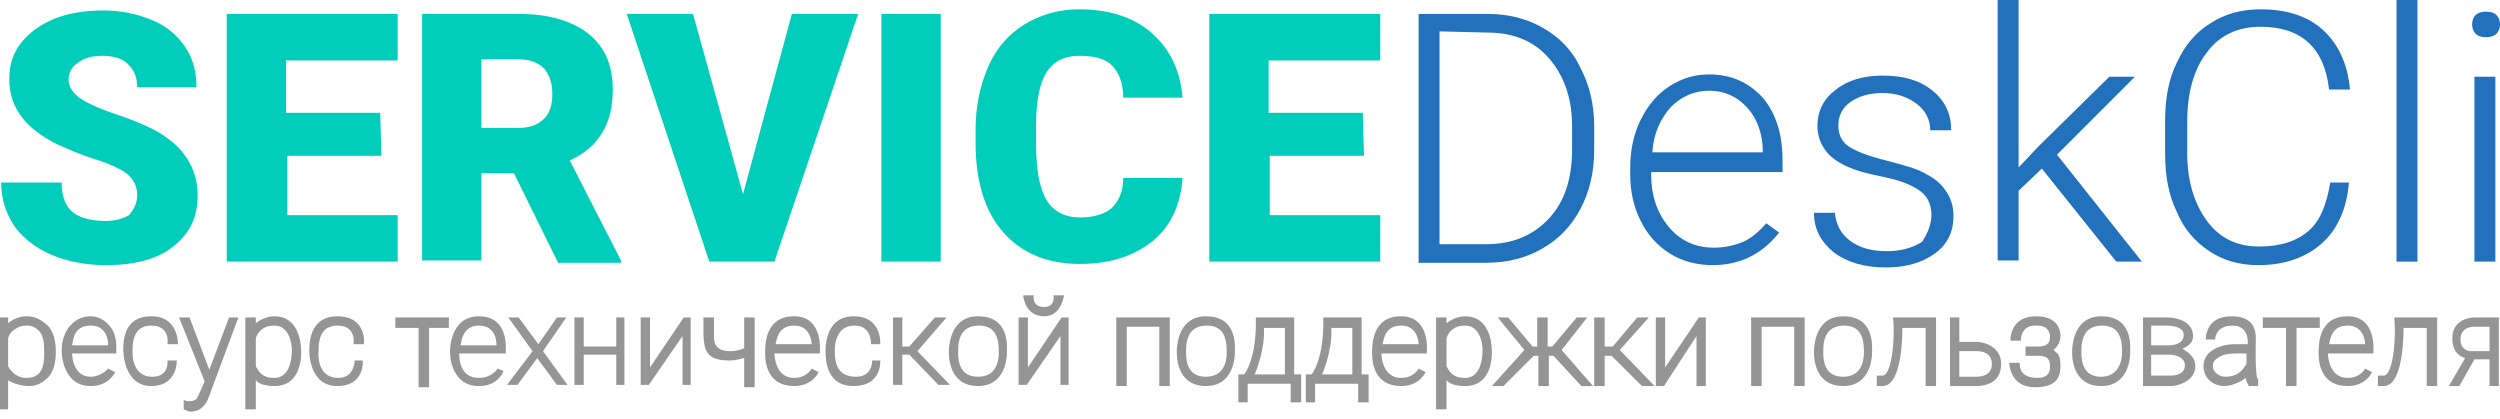
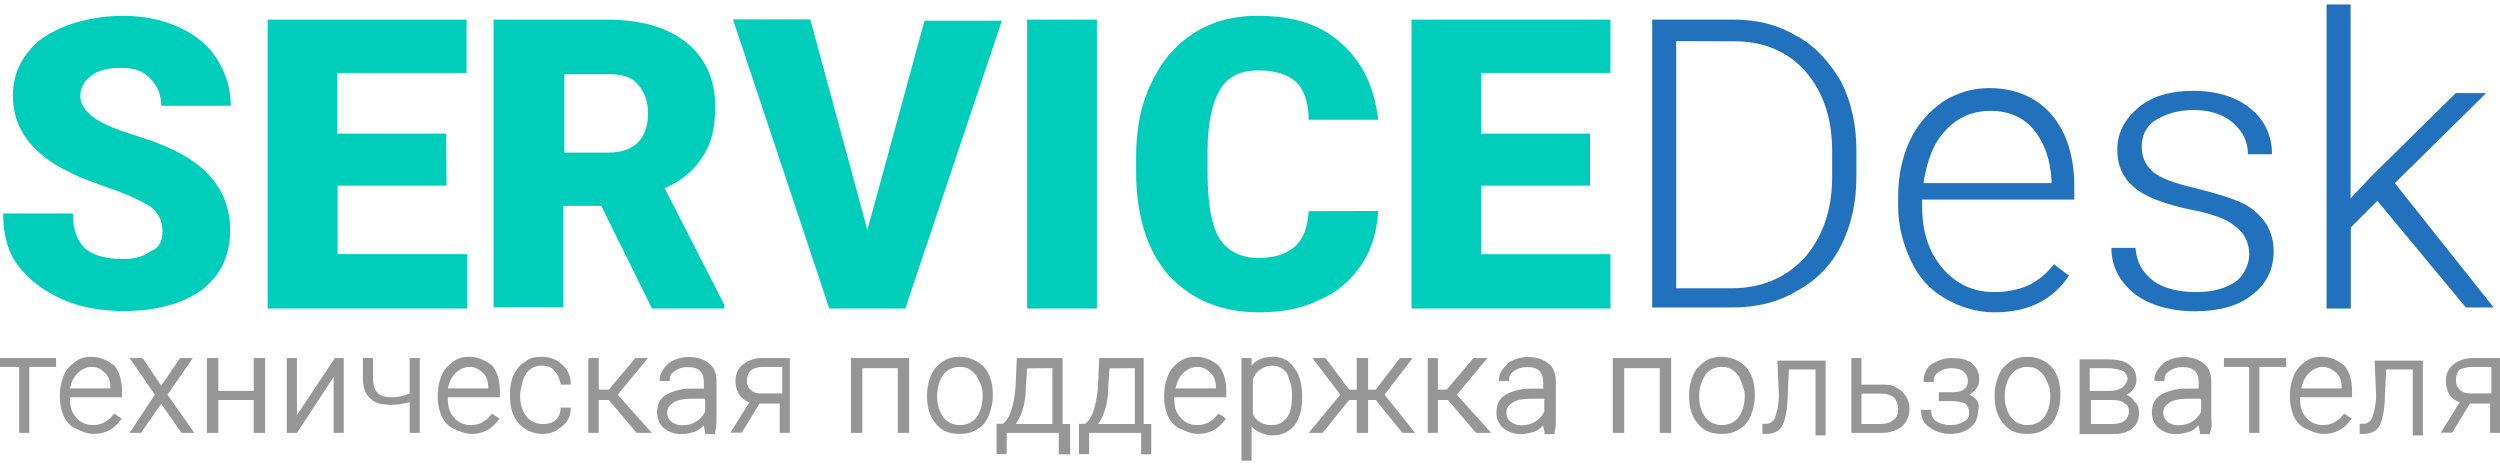
- <svg xmlns="http://www.w3.org/2000/svg" version="1.1" id="Layer_1" x="0px" y="0px" width="215px" height="36px" viewBox="0 0 215 36" enable-background="new 0 0 215 36" xml:space="preserve">
+ <svg xmlns="http://www.w3.org/2000/svg" version="1.1" id="Layer_1" x="0px" y="0px" width="215px" height="40px" viewBox="13 938 1186.3 216.5" style="enable-background:new 13 938 1186.3 216.5;" xml:space="preserve">
  <g>
-     <path fill="#00CEBB" d="M11.8,16.8c0-0.8-0.3-1.3-0.8-1.8c-0.5-0.4-1.5-0.9-2.8-1.3c-1.3-0.4-2.4-0.9-3.3-1.3   C2.1,11,0.8,9.2,0.8,6.8c0-1.2,0.3-2.2,1-3.1s1.7-1.6,2.9-2.1C6,1.1,7.4,0.9,8.9,0.9s2.9,0.3,4.1,0.8C14.3,2.2,15.2,3,15.9,4   c0.7,1,1,2.2,1,3.5h-5.1c0-0.9-0.3-1.5-0.8-2C10.5,5,9.7,4.8,8.8,4.8S7.2,5,6.7,5.4C6.1,5.8,5.9,6.3,5.9,6.9c0,0.5,0.3,1,0.9,1.5   c0.6,0.4,1.6,0.9,3.1,1.4s2.7,1,3.6,1.5c2.3,1.3,3.5,3.2,3.5,5.5c0,1.9-0.7,3.3-2.1,4.4s-3.3,1.6-5.8,1.6c-1.7,0-3.3-0.3-4.7-0.9   s-2.5-1.5-3.2-2.5c-0.7-1.1-1.1-2.3-1.1-3.7h5.2c0,1.1,0.3,2,0.9,2.5S7.7,19,9.1,19c0.8,0,1.5-0.2,2-0.5   C11.5,18,11.8,17.5,11.8,16.8z" />
-     <path fill="#00CEBB" d="M32.8,13.4h-8.1v5.1h9.5v4H19.5V1.2h14.7v4h-9.6v4.5h8.1L32.8,13.4L32.8,13.4z" />
-     <path fill="#00CEBB" d="M44.2,14.9h-2.8v7.5h-5.1V1.2h8.4c2.5,0,4.5,0.6,5.9,1.7s2.1,2.7,2.1,4.8c0,1.5-0.3,2.7-0.9,3.7   s-1.5,1.8-2.8,2.4l4.4,8.6v0.2H48L44.2,14.9z M41.4,11h3.2c1,0,1.7-0.3,2.2-0.8s0.7-1.2,0.7-2.1s-0.2-1.6-0.7-2.2   c-0.5-0.5-1.2-0.8-2.2-0.8h-3.2V11z" />
-     <path fill="#00CEBB" d="M63.9,16.7l4.2-15.5h5.7l-7.2,21.3H61L53.9,1.2h5.7L63.9,16.7z" />
-     <path fill="#00CEBB" d="M80.9,22.5h-5.1V1.2h5.1V22.5z" />
-     <path fill="#00CEBB" d="M101.7,15.3c-0.1,1.5-0.5,2.8-1.2,3.9s-1.8,2-3.1,2.6c-1.3,0.6-2.8,0.9-4.5,0.9c-2.8,0-5-0.9-6.6-2.7   c-1.6-1.8-2.4-4.4-2.4-7.7v-1.1c0-2.1,0.4-3.9,1.1-5.5s1.8-2.8,3.1-3.6s2.9-1.3,4.7-1.3c2.6,0,4.7,0.7,6.2,2   c1.6,1.4,2.5,3.2,2.7,5.6h-5.1c0-1.3-0.4-2.2-1-2.8S94,4.8,92.8,4.8c-1.3,0-2.2,0.5-2.8,1.4c-0.6,1-0.9,2.5-0.9,4.6v1.5   c0,2.3,0.3,3.9,0.9,4.9s1.6,1.5,2.9,1.5c1.2,0,2.1-0.3,2.7-0.8c0.6-0.6,1-1.4,1-2.6C96.6,15.3,101.7,15.3,101.7,15.3z" />
-     <path fill="#00CEBB" d="M117.3,13.4h-8.1v5.1h9.5v4H104V1.2h14.7v4h-9.6v4.5h8.1L117.3,13.4L117.3,13.4z" />
-     <path fill="#2271BD" d="M122,22.5V1.2h6c1.7,0,3.3,0.4,4.7,1.2s2.5,1.9,3.2,3.4c0.8,1.5,1.2,3.2,1.2,5.1v2c0,1.9-0.4,3.6-1.2,5.1   s-1.9,2.6-3.3,3.4s-3,1.2-4.8,1.2H122V22.5z M123.8,2.7V21h4c2.2,0,4-0.7,5.4-2.2s2-3.5,2-6v-1.9c0-2.5-0.7-4.4-2-5.9   s-3.1-2.2-5.3-2.2L123.8,2.7L123.8,2.7z" />
-     <path fill="#2271BD" d="M147.3,22.8c-1.3,0-2.6-0.3-3.7-1c-1.1-0.7-1.9-1.6-2.5-2.8c-0.6-1.2-0.9-2.5-0.9-4v-0.6   c0-1.5,0.3-2.9,0.9-4.1c0.6-1.2,1.4-2.2,2.5-2.9s2.2-1,3.4-1c1.9,0,3.4,0.7,4.6,2c1.1,1.3,1.7,3.1,1.7,5.4v1H142V15   c0,1.8,0.5,3.3,1.5,4.5s2.3,1.8,3.9,1.8c0.9,0,1.8-0.2,2.5-0.5s1.4-0.9,2-1.6L153,20C151.6,21.8,149.7,22.8,147.3,22.8z M147,7.8   c-1.3,0-2.4,0.5-3.3,1.4c-0.9,1-1.5,2.3-1.6,3.9h9.5V13c0-1.5-0.5-2.8-1.3-3.7C149.4,8.3,148.3,7.8,147,7.8z" />
-     <path fill="#2271BD" d="M166.1,18.5c0-0.9-0.3-1.6-1-2.1s-1.7-0.9-3.2-1.2s-2.5-0.6-3.3-1s-1.4-0.9-1.7-1.4c-0.4-0.6-0.6-1.2-0.6-2   c0-1.2,0.5-2.3,1.6-3.1c1-0.8,2.4-1.2,4-1.2c1.8,0,3.2,0.4,4.3,1.3s1.6,2,1.6,3.4H166c0-0.9-0.4-1.7-1.2-2.3S163,8,161.9,8   c-1.2,0-2.1,0.3-2.8,0.8s-1,1.2-1,2s0.3,1.4,0.9,1.8c0.6,0.4,1.6,0.8,3.2,1.2c1.5,0.4,2.7,0.7,3.5,1.2c0.8,0.4,1.3,0.9,1.7,1.5   c0.4,0.6,0.6,1.3,0.6,2.1c0,1.3-0.5,2.4-1.6,3.2c-1.1,0.8-2.5,1.2-4.2,1.2c-1.8,0-3.3-0.4-4.5-1.3c-1.1-0.9-1.7-2-1.7-3.4h1.8   c0.1,1,0.5,1.8,1.3,2.4s1.8,0.9,3.2,0.9c1.2,0,2.2-0.3,3-0.8C165.8,20,166.1,19.3,166.1,18.5z" />
-     <path fill="#2271BD" d="M175.6,14.5l-2,1.9v6h-1.8V0h1.8v14.4l1.7-1.8l6.1-6h2.2l-6.7,6.7l7.3,9.2H182L175.6,14.5z" />
-     <path fill="#2271BD" d="M202,15.8c-0.2,2.2-1,4-2.4,5.2s-3.2,1.8-5.4,1.8c-1.6,0-3-0.4-4.2-1.2c-1.2-0.8-2.2-1.9-2.8-3.4   c-0.7-1.4-1-3.1-1-5v-2.8c0-1.9,0.3-3.6,1-5c0.7-1.5,1.6-2.6,2.9-3.4c1.2-0.8,2.7-1.2,4.3-1.2c2.3,0,4.1,0.6,5.4,1.8   c1.3,1.2,2.1,2.9,2.3,5.1h-1.8c-0.4-3.6-2.4-5.4-5.9-5.4c-1.9,0-3.5,0.7-4.6,2.2c-1.1,1.4-1.7,3.4-1.7,6v2.6c0,2.5,0.6,4.4,1.7,5.9   c1.1,1.5,2.6,2.2,4.5,2.2s3.3-0.5,4.3-1.4s1.5-2.3,1.8-4.1h1.6V15.8z" />
-     <path fill="#2271BD" d="M207.9,22.5h-1.8V0h1.8V22.5z" />
-     <path fill="#2271BD" d="M212.6,2.1c0-0.3,0.1-0.6,0.3-0.8s0.5-0.3,0.9-0.3s0.7,0.1,0.9,0.3s0.3,0.5,0.3,0.8s-0.1,0.6-0.3,0.8   s-0.5,0.3-0.9,0.3s-0.7-0.1-0.9-0.3C212.7,2.7,212.6,2.4,212.6,2.1z M214.6,22.5h-1.8V6.6h1.8V22.5z" />
+     <path style="fill:#00CEBB;" d="M90.1,1045.6c0-4.8-1.8-8.4-5.4-11.4c-3.6-2.4-9.6-5.4-18-8.4s-15.6-5.4-21.1-8.4   c-17.4-8.4-26.5-20.5-26.5-36.1c0-7.8,2.4-14.4,6.6-19.9c4.2-6,10.8-10.2,18.6-13.2s17.4-4.8,27.1-4.8s18.6,1.8,26.5,5.4   c7.8,3.6,13.8,8.4,18,15c4.2,6.6,6.6,13.8,6.6,22.3h-33c0-5.4-1.8-9.6-5.4-13.2c-3.6-3.6-7.8-4.8-13.8-4.8s-10.8,1.2-13.8,3.6   c-3.6,2.4-5.4,6-5.4,9.6c0,3.6,1.8,6.6,5.4,9.6c3.6,3,10.2,6,19.9,9c9.7,3,17.4,6,23.5,9.6c15,8.4,22.3,20.5,22.3,35.5   c0,12-4.2,21.1-13.2,28.3c-9,6.6-21.7,10.2-37.3,10.2c-10.8,0-21.1-1.8-30.1-6c-9-4.2-15.6-9.6-20.5-16.2c-4.8-6.6-6.6-15-6.6-24.1   h33.1c0,7.2,1.8,12.6,5.4,16.2c3.6,3.6,10.2,5.4,18.6,5.4c5.4,0,9.6-1.2,12.6-3.6C88.9,1053.5,90.1,1049.9,90.1,1045.6z" />
+     <path style="fill:#00CEBB;" d="M224.9,1024h-51.7v32.5h61.4v25.8H140V945.2h94.4v25.3H173v28.8h51.7L224.9,1024L224.9,1024z" />
+     <path style="fill:#00CEBB;" d="M298.3,1033.6h-18v48.1h-33.1V945.2h53.5c16.2,0,28.9,3.6,37.9,10.8c9,7.2,13.8,17.4,13.8,30.7   c0,9.6-1.8,17.4-6,23.5c-3.6,6-9.6,11.4-18,15l28.3,55.3v1.8h-34.3L298.3,1033.6z M280.8,1008.3h21.1c6,0,10.8-1.8,13.8-4.8   s4.8-7.8,4.8-13.8c0-6-1.8-10.2-4.8-13.8c-3-3.6-7.8-4.8-13.8-4.8h-21.1V1008.3z" />
+     <path style="fill:#00CEBB;" d="M424.6,1045l27.1-99.3h36.7l-45.8,136.6h-36.1l-45.7-137.2h36.7L424.6,1045z" />
+     <path style="fill:#00CEBB;" d="M533.5,1082.3h-33.1V945.2h33.1V1082.3z" />
+     <path style="fill:#00CEBB;" d="M667,1036c-0.6,9.6-3,18-7.8,25.3c-4.8,7.2-11.4,13.2-19.9,16.8c-8.4,4.2-18,6-28.9,6   c-18,0-31.9-6-42.7-17.4c-10.2-11.4-15.6-28.3-15.6-49.3v-7.2c0-13.2,2.4-25.3,7.2-34.9c4.8-10.2,11.4-18,19.9-23.5   c8.5-5.5,18.6-8.4,30.7-8.4c16.8,0,30.1,4.2,39.7,13.2c10.2,9,15.6,21.1,17.4,36.1h-33c0-8.4-2.4-14.4-6-18   c-4.2-3.6-10.2-5.4-18-5.4c-8.4,0-14.4,3-18,9s-6,15.6-6,29.5v9.6c0,14.4,1.8,25.3,5.4,31.3c3.6,6,10.2,9.6,18.6,9.6   c7.8,0,13.2-1.8,17.4-5.4s6-9,6.6-16.8L667,1036L667,1036z" />
+     <path style="fill:#00CEBB;" d="M767.5,1024h-51.7v32.5h61.4v25.8h-94.4V945.2h94.4v25.3h-61.4v28.8h51.7V1024L767.5,1024z" />
+     <path style="fill:#2271BD;" d="M797,1082.3V945.2h38.5c11.4,0,21.1,2.4,30.1,7.8c9,4.8,15.6,12.6,21.1,21.7   c4.8,9.6,7.2,20.5,7.2,32.5v12.6c0,12-2.4,22.9-7.2,32.5c-4.8,9.6-12,16.8-21.1,21.7c-9,5.4-19.3,7.8-30.7,7.8H797V1082.3z    M808.4,955.4v117.3h25.9c14.4,0,25.9-4.8,34.9-14.4c8.4-9.6,13.2-22.3,13.2-38.5v-12c0-15.6-4.2-28.3-12.6-37.9   c-8.4-9.6-19.9-14.4-33.7-14.4L808.4,955.4L808.4,955.4z" />
+     <path style="fill:#2271BD;" d="M959.4,1084.1c-8.4,0-16.2-2.4-23.5-6.6c-7.2-4.2-12.6-10.2-16.2-18c-3.6-7.8-6-16.2-6-25.9v-4.2   c0-9.6,1.8-18.6,5.4-26.5c3.6-7.8,9-13.8,15.6-18.6c6.6-4.2,13.8-6.6,22.3-6.6c12,0,22.3,4.2,29.5,12.6   c7.2,8.4,10.8,19.9,10.8,34.3v6h-72.2v3.6c0,11.4,3,21.1,9.6,28.9c6.6,7.8,15,11.4,24.7,11.4c6,0,11.4-1.2,15.6-3   c4.2-1.8,9-5.4,12.6-10.2l7.2,5.4C987.1,1078.1,975.7,1084.1,959.4,1084.1z M957.6,988.5c-8.4,0-15.6,3-21.1,9   c-6,6-9,14.4-10.8,25.3h60.8v-1.2c-0.6-9.6-3-17.4-8.4-24.1C973.2,991.5,966,988.5,957.6,988.5z" />
+     <path style="fill:#2271BD;" d="M1080.3,1056.5c0-5.4-2.4-10.2-6.6-13.2c-4.2-3.6-11.4-6-20.5-7.8c-9-1.8-16.2-4.2-21.1-6.6   c-4.9-2.4-8.4-5.4-10.8-9c-2.4-3.6-3.6-7.8-3.6-13.2c0-7.8,3.6-14.4,10.2-19.9c6.6-5.4,15-7.8,25.9-7.8c11.4,0,20.5,3,27.1,8.4   c6.6,5.4,10.2,12.6,10.2,21.7h-11.4c0-6-2.4-10.8-7.2-15c-4.8-4.2-11.4-6-18.6-6c-7.2,0-13.2,1.8-18,4.8s-6.6,7.8-6.6,12.6   c0,4.8,1.8,9,5.4,12c3.6,3,10.2,5.4,20.5,7.8c9.6,2.4,17.4,4.8,22.3,7.2c4.8,2.4,8.4,6,10.8,9.6c2.4,3.6,3.6,8.4,3.6,13.2   c0,8.4-3.6,15.6-10.2,20.5c-6.6,5.4-16.2,7.8-27.1,7.8c-12,0-21.7-3-28.9-8.4c-7.2-6-10.8-13.2-10.8-21.7h11.4   c0.6,6.6,3,11.4,8.4,15.6c4.8,3.6,12,5.4,20.5,5.4c7.8,0,14.4-1.8,19.3-5.4C1077.9,1066.1,1080.3,1061.3,1080.3,1056.5z" />
+     <path style="fill:#2271BD;" d="M1141.1,1031.2l-12.6,12.6v38.5H1117V938h11.4v92l10.8-11.4l39.1-38.5h14.4l-43.3,42.7l46.9,59   h-13.2L1141.1,1031.2z" />
  </g>
  <g>
-     <path fill="#959595" d="M2.3,27.2c-0.9,0-1.5,0.5-1.6,0.6v-0.5H0v7.9h0.7v-2.5c0.1,0.1,0.9,0.5,1.8,0.5c0.7,0,1.2-0.3,1.7-0.8   c0.4-0.5,0.6-1.2,0.6-2.1v-0.1c0-0.9-0.2-1.6-0.6-2.1C3.6,27.5,3,27.2,2.3,27.2z M2.3,32.5c-0.4,0-1.1-0.1-1.6-1v-2.4   c0.1-0.4,0.3-0.6,0.6-0.8c0.3-0.2,0.6-0.3,1-0.3c0.5,0,0.8,0.2,1.1,0.5c0.3,0.4,0.4,0.9,0.4,1.6C3.8,30.9,3.9,32.5,2.3,32.5z" />
-     <path fill="#959595" d="M7.8,27.2c-1.3,0-2,1-2.2,1.5c-0.2,0.4-0.3,0.9-0.3,1.5c0,0,0,3,2.5,3c1.6,0,2.1-1.2,2.1-1.2l-0.6-0.3   c0,0-0.6,0.7-1.5,0.7c-1.6,0-1.6-2-1.6-2l3.5,0H10v-0.6c0-0.7-0.2-1.4-0.6-1.8C9,27.5,8.4,27.2,7.8,27.2z M6.2,29.7   C6.3,29.3,6.3,28,7.8,28c1.5,0,1.5,1.5,1.5,1.7L6.2,29.7z" />
-     <path fill="#959595" d="M13,27.2c-2.3,0-2.4,2-2.4,2.9c0,0,0,3.1,2.4,3.1c2.3,0,2.2-2.2,2.2-2.2h-0.8c0,0,0.2,1.4-1.3,1.4   c-1.9,0-1.7-2.3-1.7-2.3c0-0.7,0.1-2.1,1.6-2.1c1.7,0,1.4,1.6,1.4,1.6h0.9C15.3,29.6,15.4,27.2,13,27.2z" />
-     <path fill="#959595" d="M18,31.8l-1.7-4.5h-0.9l2.2,5.5c0,0-0.6,1.4-0.7,1.5c-0.1,0.1-0.3,0.2-0.5,0.2c-0.1,0-0.2,0-0.3,0l-0.3-0.1   v0.8c0,0,0.4,0.2,0.6,0.2c0.7,0,1.2-0.4,1.5-1.1l2.6-7h-0.8L18,31.8z" />
-     <path fill="#959595" d="M23.6,27.2c-0.8,0-1.5,0.5-1.6,0.6v-0.5h-0.9v7.9H22v-2.5c0.1,0.1,0.4,0.5,1.6,0.5c2.5,0,2.3-3,2.3-3   C25.9,29.3,25.6,27.2,23.6,27.2z M23.6,32.5c-1.2,0-1.4-0.7-1.6-1v-2.4c0.1-0.4,0.5-1.1,1.6-1.1c1.2,0,1.5,1.4,1.5,2.1   C25.1,30.9,24.9,32.5,23.6,32.5z" />
-     <path fill="#959595" d="M29,27.2c-2.2,0-2.4,2-2.4,2.9c0,0-0.1,3.1,2.4,3.1c2.4,0,2.2-2.2,2.2-2.2h-0.7c0,0,0,1.5-1.4,1.5   c-2,0-1.7-2.4-1.7-2.4c0-0.7,0.1-2.1,1.6-2.1c1.7,0,1.4,1.6,1.4,1.6h0.9C31.3,29.6,31.6,27.2,29,27.2z" />
-     <polygon fill="#959595" points="34,28.2 36,28.2 36,33.3 36.9,33.3 36.9,28.2 38.6,28.2 38.6,27.3 34,27.3  " />
-     <path fill="#959595" d="M41.2,27.2c-2.6,0-2.5,3.1-2.5,3.1c0,0.5,0.2,2.9,2.5,2.9c1.7,0,2.1-1.3,2.1-1.3l-0.5-0.2   c0,0-0.5,0.8-1.6,0.8c-1.7,0-1.7-1.7-1.7-2.1h4v-0.6C43.5,29.1,43.3,27.2,41.2,27.2z M39.6,29.7c0.1-0.4,0.2-1.7,1.6-1.7   c1.5,0,1.5,1.5,1.5,1.7H39.6z" />
-     <polygon fill="#959595" points="48.7,27.3 47.9,27.3 46.3,29.6 44.6,27.3 43.7,27.3 44,27.7 45.8,30.2 43.6,33.1 44.5,33.1    46.2,30.8 47.9,33.1 48.8,33.1 46.7,30.2  " />
-     <polygon fill="#959595" points="53,29.8 50.2,29.8 50.2,27.3 49.4,27.3 49.4,33.1 50.2,33.1 50.2,30.5 53,30.5 53,33.1 53.7,33.1    53.7,27.3 53,27.3  " />
-     <polygon fill="#959595" points="55.9,31.6 55.9,27.3 55.1,27.3 55.1,33.1 55.8,33.1 58.7,28.9 58.7,33.1 59.4,33.1 59.4,27.3    58.8,27.3  " />
-     <path fill="#959595" d="M64,29.9c0,0.1-0.6,0.3-1.2,0.3c-1.5,0-1.4-1-1.4-1.4v-1.5h-0.9v1.5c0,0.5,0.1,1,0.2,1.3   c0.2,0.3,0.4,0.9,2,0.9c0.8,0,1.1-0.2,1.3-0.2v2.5h0.9v-6H64V29.9z" />
-     <path fill="#959595" d="M68.3,27.2c-2.5,0-2.5,2.4-2.5,3.2c0,0.8,0.2,2.8,2.5,2.8c1.6,0,2.1-1.2,2.1-1.2l-0.6-0.3   c0,0-0.4,0.8-1.5,0.8c-1.7,0-1.7-2.1-1.7-2.1l3.9,0C70.5,30.4,70.9,27.2,68.3,27.2z M66.7,29.6c0.1-0.4,0.2-1.6,1.6-1.6   c1.4,0,1.5,1.4,1.5,1.6H66.7z" />
-     <path fill="#959595" d="M73.4,27.2c-2.6,0-2.4,3.1-2.4,3.1c0,0.9,0.2,2.9,2.4,2.9c2.5,0,2.3-2.2,2.3-2.2H75c0,0,0.1,1.4-1.4,1.4   c-1.7,0-1.8-1.4-1.8-2.1c0,0-0.2-2.3,1.7-2.3c1.5,0,1.4,1.6,1.4,1.6h0.8C75.7,29.6,75.9,27.2,73.4,27.2z" />
-     <path fill="#959595" d="M84.1,27.2c-2.2,0-2.5,2.2-2.5,3.1s0.3,2.9,2.5,2.9c2.3,0,2.5-2.3,2.5-2.9S86.8,27.2,84.1,27.2z M84.1,32.4   c-1.6,0-1.7-1.4-1.7-2.1c0-0.7,0-2.3,1.8-2.3c1.6,0,1.7,1.4,1.7,2.3S85.6,32.4,84.1,32.4z" />
-     <polygon fill="#959595" points="81.4,27.3 80.8,27.3 80.8,27.3 80.4,27.3 78.2,29.8 77.6,29.8 77.6,27.3 76.8,27.3 76.8,33.1    77.6,33.1 77.6,30.5 78.2,30.5 80.7,33.1 81.7,33.1 78.9,30.2  " />
-     <polygon fill="#959595" points="88.4,31.6 88.4,27.3 87.6,27.3 87.6,33.1 88.3,33.1 91.2,28.9 91.2,33.1 91.9,33.1 91.9,27.3    91.3,27.3  " />
-     <path fill="#959595" d="M89.8,27.2c1.5,0,1.7-1.8,1.7-1.8h-0.9c0,0,0.2,1-0.8,1c-1.1,0-0.9-1-0.9-1H88C88,25.4,88.1,27.2,89.8,27.2   z" />
-     <polygon fill="#959595" points="96,33.2 96.9,33.2 96.9,28.1 99.7,28.1 99.7,33.2 100.6,33.2 100.6,27.3 96,27.3  " />
-     <path fill="#959595" d="M111.3,27.3H108c0.1,3.6-1,4.9-1,4.9h-0.5v2.4h0.8V33h3.7v1.6h0.9v-2.4h-0.6V27.3z M110.5,32.2h-2.6   c0,0,0.9-2,0.8-4h1.8V32.2z" />
-     <polygon fill="#959595" points="136.5,27.3 135.6,27.3 133.5,29.8 133.1,29.8 133.1,27.3 132.2,27.3 132.2,29.8 131.8,29.8    129.7,27.3 128.8,27.3 131.1,30.1 128.3,33.2 129.3,33.2 131.9,30.6 132.3,30.6 132.3,33.2 133.2,33.2 133.2,30.6 133.6,30.6    136,33.2 137,33.2 134.3,30.1  " />
-     <polygon fill="#959595" points="141.8,27.3 140.8,27.3 138.7,29.8 138,29.8 138,27.3 137.1,27.3 137.1,33.2 138,33.2 138,30.6    138.6,30.6 141.2,33.2 142.3,33.2 139.3,30.1  " />
-     <polygon fill="#959595" points="143.2,31.6 143.2,27.3 142.4,27.3 142.4,33.2 143.1,33.2 145.9,28.9 145.9,33.2 146.7,33.2    146.7,27.3 146.1,27.3  " />
-     <polygon fill="#959595" points="150.6,33.2 151.5,33.2 151.5,28.1 154.3,28.1 154.3,33.2 155.2,33.2 155.2,27.3 150.6,27.3  " />
-     <path fill="#959595" d="M162.8,27.3c0.2,1.7-0.1,5-0.9,5h-0.5v0.9h0.5c1.8,0,1.7-5,1.7-5h2v5h0.9l0-5.9   C166.5,27.3,162.8,27.3,162.8,27.3z" />
-     <path fill="#959595" d="M170,29.4h-1.5v-2.1h-0.8v5.9h2.3c0.6,0,2.1-0.2,2.1-1.9C172.1,29.8,170.6,29.4,170,29.4z M169.9,32.4h-1.4   v-2.2h1.5c0.4,0,1.3,0.1,1.3,1.1C171.3,32.3,170.4,32.4,169.9,32.4z" />
-     <path fill="#959595" d="M177.2,28.9c0-0.5-0.2-1.7-2.1-1.7c-2.3,0-2.2,2.1-2.2,2.1h0.9c0,0-0.1-1.4,1.4-1.3c1,0,1.1,0.7,1.1,1   c0,0.2,0,0.8-1,0.8h-1.1v0.8h1c0.5,0,1.1,0,1.1,0.9c0,0.3,0,1-1.1,1c-1.7,0-1.5-1.3-1.5-1.3h-0.9c0,0,0,2.1,2.2,2.1   c1.8,0,2.2-0.8,2.2-1.8c0-1.1-0.3-1.1-0.6-1.4c0.1-0.1,0.2-0.2,0.3-0.3C177.1,29.5,177.2,29.2,177.2,28.9z" />
-     <path fill="#959595" d="M187.7,30c0.1-0.1,0.9-0.3,0.9-1.1c0-1.3-1.5-1.6-2.2-1.6h-2.1v5.9h0.3h0h2.1c0.7,0,2.1-0.5,2.1-1.7   C188.8,30.5,187.8,30.1,187.7,30z M185,28h1.3c0.5,0,1.5,0.1,1.5,0.8c0,0.8-0.9,0.9-1.4,0.9H185V28z M186.7,32.3H185v-1.8h1.6   c0.4,0,1.3,0.2,1.3,0.9C187.9,32.2,187.1,32.3,186.7,32.3z" />
-     <path fill="#959595" d="M194,29.1c0-0.6-0.1-1.9-2.1-1.9c-2.3,0-2.2,2-2.2,2h0.8c0,0,0-1.2,1.5-1.2c1.5,0,1.3,1.6,1.3,1.6h-1.1   c-0.8,0-1.4,0.2-1.9,0.5c-0.5,0.3-0.8,0.8-0.8,1.4c0,0.5,0.2,0.9,0.5,1.2s0.8,0.5,1.3,0.5s1.4-0.3,1.8-0.7c0,0.1,0.3,0.7,0.3,0.7   l0.8,0l0-0.6C193.9,32.6,194,29.1,194,29.1z M193.2,31.3c-0.2,0.3-0.4,0.6-0.7,0.8c-0.3,0.2-0.7,0.3-1.1,0.3   c-0.3,0-0.6-0.1-0.8-0.3c-0.2-0.2-0.3-0.4-0.3-0.6c0-0.3,0.1-0.5,0.4-0.7c0.4-0.3,0.9-0.4,1.6-0.4h0.9V31.3z" />
-     <polygon fill="#959595" points="199.5,27.3 194.6,27.3 194.6,28.2 196.6,28.2 196.6,33.2 197.5,33.2 197.5,28.2 199.5,28.2  " />
-     <path fill="#959595" d="M212.8,27.3c-0.6,0-1.9,0.3-1.9,1.8c0,1.3,0.8,1.6,1.1,1.7l-1.4,2.4h0.9l1.3-2.3h1.3v2.3h0.8v-5.9   L212.8,27.3z M212.5,30.2c-0.3,0-0.9-0.2-0.9-1s0.6-1.1,1.1-1.1h1.4v2.1H212.5z" />
-     <path fill="#959595" d="M103.7,27.2c-2.2,0-2.5,2.2-2.5,3.1s0.3,2.9,2.5,2.9c2.3,0,2.5-2.3,2.5-2.9S106.4,27.2,103.7,27.2z    M103.7,32.4c-1.6,0-1.7-1.4-1.7-2.1c0-0.7,0-2.3,1.8-2.3c1.6,0,1.7,1.4,1.7,2.3S105.2,32.4,103.7,32.4z" />
-     <path fill="#959595" d="M117.1,27.3h-3.3c0.1,3.6-1,4.9-1,4.9h-0.5v2.4h0.8V33h3.7v1.6h0.9v-2.4h-0.6V27.3z M116.3,32.2h-2.6   c0,0,0.9-2,0.8-4h1.8V32.2z" />
-     <path fill="#959595" d="M120.5,27.2c-2.5,0-2.5,2.4-2.5,3.2c0,0.8,0.2,2.8,2.5,2.8c1.6,0,2.1-1.2,2.1-1.2l-0.6-0.3   c0,0-0.4,0.8-1.5,0.8c-1.7,0-1.7-2.1-1.7-2.1l3.9,0C122.7,30.4,123.1,27.2,120.5,27.2z M118.9,29.6c0.1-0.4,0.2-1.6,1.6-1.6   c1.4,0,1.5,1.4,1.5,1.6H118.9z" />
-     <path fill="#959595" d="M128.3,30.2c0-0.9-0.3-3-2.3-3c-0.8,0-1.5,0.5-1.6,0.6v-0.5h-0.9v7.9h0.9v-2.5c0.1,0.1,0.4,0.5,1.6,0.5   C128.5,33.2,128.3,30.2,128.3,30.2z M126,32.5c-1.2,0-1.4-0.7-1.6-1v-2.4c0.1-0.4,0.5-1.1,1.6-1.1c1.2,0,1.5,1.4,1.5,2.1   C127.5,30.9,127.3,32.5,126,32.5z" />
-     <path fill="#959595" d="M158.5,27.2c-2.2,0-2.5,2.2-2.5,3.1s0.3,2.9,2.5,2.9c2.3,0,2.5-2.3,2.5-2.9S161.2,27.2,158.5,27.2z    M158.5,32.4c-1.6,0-1.7-1.4-1.7-2.1c0-0.7,0-2.3,1.8-2.3c1.6,0,1.7,1.4,1.7,2.3S160,32.4,158.5,32.4z" />
-     <path fill="#959595" d="M180.7,27.2c-2.2,0-2.5,2.2-2.5,3.1s0.3,2.9,2.5,2.9c2.3,0,2.5-2.3,2.5-2.9S183.4,27.2,180.7,27.2z    M180.7,32.4c-1.6,0-1.7-1.4-1.7-2.1c0-0.7,0-2.3,1.8-2.3c1.6,0,1.7,1.4,1.7,2.3S182.1,32.4,180.7,32.4z" />
-     <path fill="#959595" d="M201.9,27.2c-2.5,0-2.5,2.4-2.5,3.2c0,0.8,0.2,2.8,2.5,2.8c1.6,0,2.1-1.2,2.1-1.2l-0.6-0.3   c0,0-0.4,0.8-1.5,0.8c-1.7,0-1.7-2.1-1.7-2.1l3.9,0C204.1,30.4,204.5,27.2,201.9,27.2z M200.3,29.6c0.1-0.4,0.2-1.6,1.6-1.6   c1.4,0,1.5,1.4,1.5,1.6H200.3z" />
-     <path fill="#959595" d="M205.9,27.3c0.2,1.7-0.1,5-0.9,5h-0.5v0.9h0.5c1.8,0,1.7-5,1.7-5h2v5h0.9l0-5.9   C209.6,27.3,205.9,27.3,205.9,27.3z" />
+     <polygon style="fill:#969696;" points="10.1,1110 22.1,1110 22.1,1141.3 26.9,1141.3 26.9,1110 39.6,1110 39.6,1105.8 10.1,1105.8     " />
+     <path style="fill:#969696;" d="M56.4,1105.2c-3,0-5.4,0.6-7.8,2.4c-2.4,1.8-4.2,3.6-5.4,6.6s-1.8,6-1.8,9v1.2c0,3,0.6,6,1.8,9   c1.2,2.4,3,4.8,6,6c2.4,1.2,5.4,2.4,8.4,2.4c5.4,0,9.6-2.4,12.6-6.6l0.6-0.6l-3.6-2.4l-0.6,0.6c-1.2,1.8-2.4,2.4-4.2,3.6   c-1.2,0.6-3,1.2-5.4,1.2c-3,0-6-1.2-7.8-3.6c-2.4-2.4-3-5.4-3-9.6l0,0h24.7v-3c0-4.8-1.2-9-3.6-12   C64.2,1107,60.6,1105.2,56.4,1105.2z M46.2,1120.2c0.6-3,1.8-5.4,3.6-7.2s4.2-3,6.6-3c3,0,4.8,1.2,6.6,3c1.8,1.8,2.4,4.2,2.4,7.2   H46.2z" />
+     <polygon style="fill:#969696;" points="104.5,1105.8 98.5,1105.8 89.5,1119 81.1,1106.4 80.5,1105.8 74.5,1105.8 86.5,1123.2    74.5,1141.3 79.9,1141.3 89.5,1127.5 99.1,1141.3 105.2,1141.3 92.5,1123.2  " />
+     <polygon style="fill:#969696;" points="133.4,1121.4 116.6,1121.4 116.6,1105.8 111.2,1105.8 111.2,1141.3 116.6,1141.3    116.6,1125.7 133.4,1125.7 133.4,1141.3 138.8,1141.3 138.8,1105.8 133.4,1105.8  " />
+     <polygon style="fill:#969696;" points="153.9,1132.9 153.9,1105.8 149.1,1105.8 149.1,1141.3 153.9,1141.3 171.3,1114.8    171.3,1141.3 176.1,1141.3 176.1,1105.8 171.9,1105.8  " />
+     <path style="fill:#969696;" d="M207.4,1122.6c-3,1.2-5.4,1.8-8.4,1.8c-3,0-5.4-0.6-6.6-1.8c-1.8-1.8-2.4-4.2-2.4-7.2v-9.6h-4.8v9.6   c0,4.2,1.2,7.8,3.6,9.6c2.4,2.4,5.4,3,10.2,3c2.4,0,5.4-0.6,8.4-1.2v14.5h4.8v-35.5h-4.8V1122.6z" />
+     <path style="fill:#969696;" d="M235.7,1105.2c-3,0-5.4,0.6-7.8,2.4c-2.4,1.8-4.2,3.6-5.4,6.6s-1.8,6-1.8,9v1.2c0,3,0.6,6,1.8,9   c1.2,2.4,3,4.8,6,6c2.4,1.2,5.4,2.4,8.4,2.4c5.4,0,9.6-2.4,12.6-6.6l0.6-0.6l-3.6-2.4l-0.6,0.6c-1.2,1.8-2.4,2.4-4.2,3.6   c-1.2,0.6-3,1.2-5.4,1.2c-3,0-6-1.2-7.8-3.6c-2.4-2.4-3-5.4-3-9.6l0,0h24.7v-3c0-4.8-1.2-9-3.6-12   C243.5,1107,239.9,1105.2,235.7,1105.2z M225.5,1120.2c0.6-3,1.8-5.4,3.6-7.2s4.2-3,6.6-3c3,0,4.8,1.2,6.6,3s2.4,4.2,2.4,7.2H225.5   z" />
+     <path style="fill:#969696;" d="M262.8,1113c1.8-2.4,4.2-3.6,7.2-3.6c2.4,0,4.8,0.6,6,2.4c1.8,1.8,2.4,3.6,3,6v0.6h4.8v-0.6   c0-3.6-1.8-7.2-4.2-9c-2.4-2.4-6-3.6-9.6-3.6c-3,0-6,0.6-7.8,2.4c-2.4,1.2-4.2,3.6-5.4,6c-1.2,2.4-1.8,6-1.8,9v1.2   c0,5.4,1.2,9.6,4.2,13.2c3,3,6.6,4.8,11.4,4.8c2.4,0,4.8-0.6,6.6-1.8c1.8-1.2,3.6-2.4,4.8-4.2c1.2-1.8,1.8-3.6,1.8-6v-0.5H279v0.6   c0,2.4-1.2,4.2-2.4,5.4c-1.2,1.2-3.6,1.8-6,1.8c-3,0-6-1.2-7.8-3.6c-1.8-2.4-3-5.4-3-9.6v-1.2C260.4,1119,261,1115.4,262.8,1113z" />
+     <polygon style="fill:#969696;" points="320.5,1105.8 314.5,1105.8 301.9,1120.8 297.1,1120.8 297.1,1105.8 292.2,1105.8    292.2,1141.3 297.1,1141.3 297.1,1125.7 301.9,1125.7 315.1,1141.3 315.7,1141.3 322.3,1141.3 306.1,1123.2  " />
+     <path style="fill:#969696;" d="M353,1132.9v-16.2c0-3.6-1.2-6.6-3.6-8.4c-2.4-1.8-5.4-3-9.6-3c-3.6,0-7.2,1.2-9.6,3   c-2.4,2.4-4.2,4.8-4.2,7.8v0.6h4.8v-0.6c0-1.8,0.6-3,2.4-4.2c1.8-1.2,3.6-1.8,6-1.8c3,0,4.8,0.6,6,1.8c1.2,1.2,1.8,3,1.8,5.4v3h-6   c-4.8,0-9,1.2-12,3s-4.2,4.8-4.2,8.4c0,3,1.2,5.4,3,7.2c2.4,1.8,4.8,3,8.4,3c2.4,0,4.8-0.6,6.6-1.2c1.8-0.6,3-1.8,4.2-3   c0,1.2,0.6,2.4,0.6,3.6v0.6h4.8v-1.2l0,0C353,1138.9,353,1136.5,353,1132.9z M347.6,1124.5v6.6c-0.6,1.8-2.4,3.6-4.2,4.8   s-4.2,1.8-6.6,1.8s-3.6-0.6-5.4-1.8c-1.2-1.2-1.8-2.4-1.8-4.2c0-2.4,1.2-3.6,3-4.8c1.8-1.2,4.8-1.8,8.4-1.8h6.6V1124.5z" />
+     <path style="fill:#969696;" d="M365.6,1108.8c-2.4,1.8-3.6,4.8-3.6,7.8c0,2.4,0.6,4.8,1.8,6.6c1.2,1.8,3,3,4.8,3.6l-9,14.4h5.4   l8.4-13.8h9.6v13.9h4.8v-35.5H374C371.1,1105.8,368,1107,365.6,1108.8z M367.4,1116.6c0-1.8,0.6-3.6,1.8-4.8c1.2-1.2,3.6-1.8,6-1.8   h9v12.6H374c-2.4,0-3.6-0.6-4.8-1.8C368,1120.2,367.4,1118.4,367.4,1116.6z" />
+     <polygon style="fill:#969696;" points="416.8,1141.3 422.2,1141.3 422.2,1110.6 439,1110.6 439,1141.3 444.4,1141.3 444.4,1105.8    416.8,1105.8  " />
+     <path style="fill:#969696;" d="M468.5,1105.2c-3,0-6,0.6-8.4,2.4c-2.4,1.8-4.2,3.6-5.4,6.6c-1.2,3-1.8,6-1.8,9v0.6   c0,5.4,1.2,9.6,4.2,13.2c3,3.6,6.6,4.8,11.4,4.8c3,0,6-0.6,8.4-2.4c2.4-1.2,4.2-3.6,5.4-6.6c1.2-3,1.8-6,1.8-9v-0.6   c0-5.4-1.2-9.6-4.2-13.2C476.9,1107,472.7,1105.2,468.5,1105.2z M479.3,1123.2v0.6c0,4.2-1.2,7.8-3,10.2c-1.8,2.4-4.8,3.6-7.8,3.6   s-6-1.2-7.8-3.6c-1.8-2.4-3-6-3-9.6v-0.6c0-4.2,1.2-7.8,3-10.2c1.8-2.4,4.8-3.6,7.8-3.6c2.4,0,4.2,0.6,5.4,1.8c1.8,1.2,3,3,3.6,4.8   C478.7,1118.4,479.3,1120.8,479.3,1123.2z" />
+     <path style="fill:#969696;" d="M517.2,1105.8h-21.7l-0.6,13.8c-0.6,6.6-1.8,12-4.2,15.6l-1.8,1.8h-3v14.4h4.8v-10.1h24.7v10.2h5.4   v-14.4h-3.6V1105.8z M512.4,1110.6v26.5H495c3-4.2,4.8-10.2,4.8-18l0.6-8.4L512.4,1110.6L512.4,1110.6z" />
+     <path style="fill:#969696;" d="M556.3,1105.8h-21.7l-0.6,13.8c-0.6,6.6-1.8,12-4.2,15.6l-1.8,1.8h-3v14.4h4.8v-10.1h24.7v10.2h4.8   v-14.4h-3.6v-31.3H556.3L556.3,1105.8z M551.5,1110.6v26.5h-17.4c3-4.2,4.8-10.2,4.8-18l0.6-8.4L551.5,1110.6L551.5,1110.6z" />
+     <path style="fill:#969696;" d="M580.4,1105.2c-3,0-5.4,0.6-7.8,2.4c-2.4,1.8-4.2,3.6-5.4,6.6s-1.8,6-1.8,9v1.2c0,3,0.6,6,1.8,9   c1.2,2.4,3,4.8,6,6c2.4,1.2,5.4,2.4,8.4,2.4c5.4,0,9.6-2.4,12.6-6.6l0.6-0.6l-3.6-2.4l-0.6,0.6c-1.2,1.8-2.4,2.4-4.2,3.6   c-1.2,0.6-3,1.2-5.4,1.2c-3,0-6-1.2-7.8-3.6c-2.4-2.4-3-5.4-3-9.6l0,0h24.7v-3c0-4.8-1.2-9-3.6-12   C588.2,1107,585.2,1105.2,580.4,1105.2z M570.8,1120.2c0.6-3,1.8-5.4,3.6-7.2s4.2-3,6.6-3c3,0,4.8,1.2,6.6,3s2.4,4.2,2.4,7.2H570.8   z" />
+     <path style="fill:#969696;" d="M617.1,1105.2c-4.2,0-7.8,1.2-10.2,4.2v-3.6h-4.8v48.7h4.8v-16.2c2.4,2.4,6,4.2,10.2,4.2   s7.8-1.8,10.2-4.8c2.4-3,3.6-7.8,3.6-13.2v-0.6c0-5.4-1.2-10.2-3.6-13.2C624.9,1107,621.3,1105.2,617.1,1105.2z M626.1,1123.2   c0,4.8-0.6,8.4-2.4,10.8c-1.8,2.4-4.2,3.6-7.2,3.6c-2.4,0-4.2-0.6-5.4-1.2c-1.8-1.2-3-2.4-3.6-4.2V1116c0.6-1.8,1.8-3.6,3.6-4.8   s3.6-1.8,5.4-1.8c3,0,5.4,1.2,7.2,3.6C624.9,1116,626.1,1119,626.1,1123.2z" />
+     <polygon style="fill:#969696;" points="683.3,1105.8 677.3,1105.8 665.8,1120.8 662.2,1120.8 662.2,1105.8 656.8,1105.8    656.8,1120.8 653.2,1120.8 642.4,1106.4 641.8,1105.8 635.8,1105.8 649,1123.2 634,1141.3 640.6,1141.3 653.2,1125.7 656.8,1125.7    656.8,1141.3 662.2,1141.3 662.2,1125.7 665.8,1125.7 678.5,1141.3 678.5,1141.3 684.5,1141.3 670,1123.2  " />
+     <polygon style="fill:#969696;" points="718.8,1105.8 712.2,1105.8 699.5,1120.8 695.3,1120.8 695.3,1105.8 690.5,1105.8    690.5,1141.3 695.3,1141.3 695.3,1125.7 700.1,1125.7 713.4,1141.3 714,1141.3 720.6,1141.3 704.3,1123.2  " />
+     <path style="fill:#969696;" d="M751.3,1132.9v-16.2c0-3.6-1.2-6.6-3.6-8.4c-2.4-1.8-5.4-3-9.6-3c-3.6,0-7.2,1.2-9.6,3   c-2.4,2.4-4.2,4.8-4.2,7.8v0.6h4.8v-0.6c0-1.8,0.6-3,2.4-4.2c1.8-1.2,3.6-1.8,6-1.8c3,0,4.8,0.6,6,1.8s1.8,3,1.8,5.4v3h-6   c-4.8,0-9,1.2-12,3s-4.2,4.8-4.2,8.4c0,3,1.2,5.4,3,7.2c2.4,1.8,4.8,3,8.4,3c2.4,0,4.8-0.6,6.6-1.2c1.8-0.6,3-1.8,4.2-3   c0,1.2,0.6,2.4,0.6,3.6v0.6h4.8v-1.2l0,0C751.3,1138.9,751.3,1136.5,751.3,1132.9z M745.8,1124.5v6.6c-0.6,1.8-2.4,3.6-4.2,4.8   s-4.2,1.8-6.6,1.8c-2.4,0-3.6-0.6-5.4-1.8c-1.2-1.2-1.8-2.4-1.8-4.2c0-2.4,1.2-3.6,3-4.8c1.8-1.2,4.8-1.8,8.4-1.8h6.6V1124.5z" />
+     <polygon style="fill:#969696;" points="778.3,1141.3 783.7,1141.3 783.7,1110.6 800.6,1110.6 800.6,1141.3 806,1141.3 806,1105.8    778.3,1105.8  " />
+     <path style="fill:#969696;" d="M830.1,1105.2c-3,0-6,0.6-8.4,2.4c-2.4,1.8-4.2,3.6-5.4,6.6s-1.8,6-1.8,9v0.6   c0,5.4,1.2,9.6,4.2,13.2s6.6,4.8,11.4,4.8c3,0,6-0.6,8.4-2.4c2.4-1.2,4.2-3.6,5.4-6.6s1.8-6,1.8-9v-0.6c0-5.4-1.2-9.6-4.2-13.2   C838.5,1107,834.3,1105.2,830.1,1105.2z M840.9,1123.2v0.6c0,4.2-1.2,7.8-3,10.2s-4.8,3.6-7.8,3.6s-6-1.2-7.8-3.6   c-1.8-2.4-3-6-3-9.6v-0.6c0-4.2,1.2-7.2,3-10.2c1.8-2.4,4.8-3.6,7.8-3.6c2.4,0,4.2,0.6,5.4,1.8c1.8,1.2,3,3,3.6,4.8   C839.7,1118.4,840.9,1120.8,840.9,1123.2z" />
+     <path style="fill:#969696;" d="M857.1,1123.2c0,5.4-1.2,9-1.8,10.8s-2.4,3-4.2,3h-1.8v4.8h1.8c2.4,0,4.2-0.6,6-1.8   c1.2-1.2,2.4-3,3-6c0.6-2.4,1.2-6,1.2-10.8l0.6-12h12.6v31.3h4.8V1107h-22.9L857.1,1123.2z" />
+     <path style="fill:#969696;" d="M912.5,1119.6c-1.8-1.2-4.2-1.2-7.2-1.2h-9v-12.6h-4.8v35.5h14.4c4.2,0,7.2-1.2,9.6-3   c2.4-2.4,3.6-4.8,3.6-8.4c0-2.4-0.6-4.2-1.8-6C916.1,1122,914.9,1120.8,912.5,1119.6z M913.7,1129.9c0,2.4-0.6,4.2-2.4,5.4   c-1.2,1.2-3.6,1.8-6,1.8h-9v-14.4h9.6c2.4,0,4.2,0.6,6,1.8C913.1,1126.3,913.7,1128.1,913.7,1129.9z" />
+     <path style="fill:#969696;" d="M947.4,1123.2c1.2-0.6,2.4-1.8,3-2.4c1.2-1.2,1.8-3,1.8-4.8c0-3-1.2-6-3.6-7.8   c-2.4-1.8-5.4-2.4-9.6-2.4c-3.6,0-6.6,1.2-9.6,3c-2.4,1.8-3.6,4.8-3.6,7.8v0.6h4.8v-0.6c0-1.8,0.6-3,2.4-4.2c1.8-1.2,3.6-1.8,6-1.8   c2.4,0,4.8,0.6,6,1.8s1.8,2.4,1.8,4.2c0,3.6-2.4,5.4-7.2,5.4H933v4.2h6c3,0,5.4,0.6,6.6,1.2c1.2,1.2,1.8,2.4,1.8,4.2   c0,1.8-0.6,3.6-2.4,4.2c-1.8,1.2-3.6,1.8-6.6,1.8c-2.4,0-4.8-0.6-6.6-1.8c-1.8-1.2-2.4-3-2.4-4.8v-0.6h-4.8v0.6c0,3,1.2,6,4.2,7.8   c2.4,1.8,6,3,9.6,3c4.2,0,7.2-1.2,9.6-3c2.4-1.8,3.6-4.8,3.6-7.8C952.8,1127.5,951,1124.5,947.4,1123.2z" />
+     <path style="fill:#969696;" d="M975.1,1105.2c-3,0-6,0.6-8.4,2.4c-2.4,1.8-4.2,3.6-5.4,6.6s-1.8,6-1.8,9v0.6   c0,5.4,1.2,9.6,4.2,13.2c3,3.6,6.6,4.8,11.4,4.8c3,0,6-0.6,8.4-2.4c2.4-1.2,4.2-3.6,5.4-6.6s1.8-6,1.8-9v-0.6   c0-5.4-1.2-9.6-4.2-13.2C983.5,1107,979.9,1105.2,975.1,1105.2z M985.9,1123.2v0.6c0,4.2-1.2,7.8-3,10.2s-4.8,3.6-7.8,3.6   s-6-1.2-7.8-3.6s-3-6-3-9.6v-0.6c0-4.2,1.2-7.8,3-10.2c1.8-2.4,4.8-3.6,7.8-3.6c2.4,0,4.2,0.6,5.4,1.8c1.8,1.2,3,3,3.6,4.8   C985.3,1118.4,985.9,1120.8,985.9,1123.2z" />
+     <path style="fill:#969696;" d="M1022,1123.2c1.2-0.6,2.4-1.2,3-2.4c1.2-1.2,1.8-3,1.8-4.8c0-3-1.2-5.4-3.6-7.2   c-2.4-1.8-6-2.4-10.2-2.4h-13.2v35.5h15c4.2,0,7.2-0.6,9.6-2.4s3.6-4.2,3.6-7.8c0-2.4-0.6-4.2-2.4-5.4   C1025,1124.5,1023.2,1123.9,1022,1123.2z M1013.6,1121.4h-9v-10.8h8.4c3,0,5.4,0.6,7.2,1.2c1.2,0.6,2.4,2.4,2.4,4.2   C1021.4,1119.6,1019,1121.4,1013.6,1121.4z M1023.2,1131.1c0,1.8-0.6,3-1.8,4.2s-3.6,1.8-6,1.8h-10.2v-11.4h10.2c3,0,4.8,0.6,6,1.8   C1022.6,1128.1,1023.2,1129.3,1023.2,1131.1z" />
+     <path style="fill:#969696;" d="M1062.3,1132.9v-16.2c0-3.6-1.2-6.6-3.6-8.4c-2.4-1.8-5.4-3-9.6-3c-3.6,0-7.2,1.2-9.6,3   c-2.4,2.4-4.2,4.8-4.2,7.8v0.6h4.8v-0.6c0-1.8,0.6-3,2.4-4.2c1.8-1.2,3.6-1.8,6-1.8c3,0,4.8,0.6,6,1.8c1.2,1.2,1.8,3,1.8,5.4v3h-6   c-4.8,0-9,1.2-12,3s-4.2,4.8-4.2,8.4c0,3,1.2,5.4,3,7.2c2.4,1.8,4.8,3,8.4,3c2.4,0,4.8-0.6,6.6-1.2c1.8-0.6,3-1.8,4.2-3   c0,1.2,0.6,2.4,0.6,3.6v0.6h4.8v-1.2l0,0C1062.9,1138.9,1062.3,1136.5,1062.3,1132.9z M1057.5,1124.5v6.6c-0.6,1.8-2.4,3.6-4.2,4.8   c-1.8,1.2-4.2,1.8-6.6,1.8s-3.6-0.6-5.4-1.8c-1.2-1.2-1.8-2.4-1.8-4.2c0-2.4,1.2-3.6,3-4.8c1.8-1.2,4.8-1.8,8.4-1.8h6.6V1124.5z" />
+     <polygon style="fill:#969696;" points="1068.3,1110 1080.3,1110 1080.3,1141.3 1085.1,1141.3 1085.1,1110 1097.8,1110    1097.8,1105.8 1068.3,1105.8  " />
+     <path style="fill:#969696;" d="M1114.6,1105.2c-3,0-5.4,0.6-7.8,2.4c-2.4,1.8-4.2,3.6-5.4,6.6c-1.2,3-1.8,6-1.8,9v1.2   c0,3,0.6,6,1.8,9c1.2,2.4,3,4.8,6,6c2.4,1.2,5.4,2.4,8.4,2.4c5.4,0,9.6-2.4,12.6-6.6l0.6-0.6l-3.6-2.4l-0.6,0.6   c-1.2,1.8-2.4,2.4-4.2,3.6c-1.2,0.6-3,1.2-5.4,1.2c-3,0-6-1.2-7.8-3.6c-2.4-2.4-3-5.4-3-9.6l0,0h24.7v-3c0-4.8-1.2-9-3.6-12   C1122.4,1107,1119.4,1105.2,1114.6,1105.2z M1105,1120.2c0.6-3,1.8-5.4,3.6-7.2s4.2-3,6.6-3c2.4,0,4.8,1.2,6.6,3   c1.8,1.8,2.4,4.2,2.4,7.2H1105z" />
+     <path style="fill:#969696;" d="M1140.5,1123.2c0,5.4-1.2,9-1.8,10.8c-0.6,1.8-2.4,3-4.2,3h-1.8v4.8h1.8c2.4,0,4.2-0.6,6-1.8   c1.2-1.2,2.4-3,3-6c0.6-2.4,1.2-6,1.2-10.8l0.6-12h12.6v31.3h4.8V1107h-22.9L1140.5,1123.2z" />
+     <path style="fill:#969696;" d="M1186.8,1105.8c-4.2,0-7.2,1.2-9.6,3c-2.4,1.8-3.6,4.8-3.6,7.8c0,2.4,0.6,4.8,1.8,6.6s3,3,4.8,3.6   l-9,14.4h5.4l8.4-13.8h9.6v13.9h4.8v-35.5H1186.8z M1186.2,1110h9v12.6H1185c-1.8,0-3.6-0.6-4.8-1.8c-1.2-1.2-1.8-2.4-1.8-4.8   c0-1.8,0.6-3.6,1.8-4.8C1182,1110.6,1183.8,1110,1186.2,1110z" />
  </g>
</svg>
